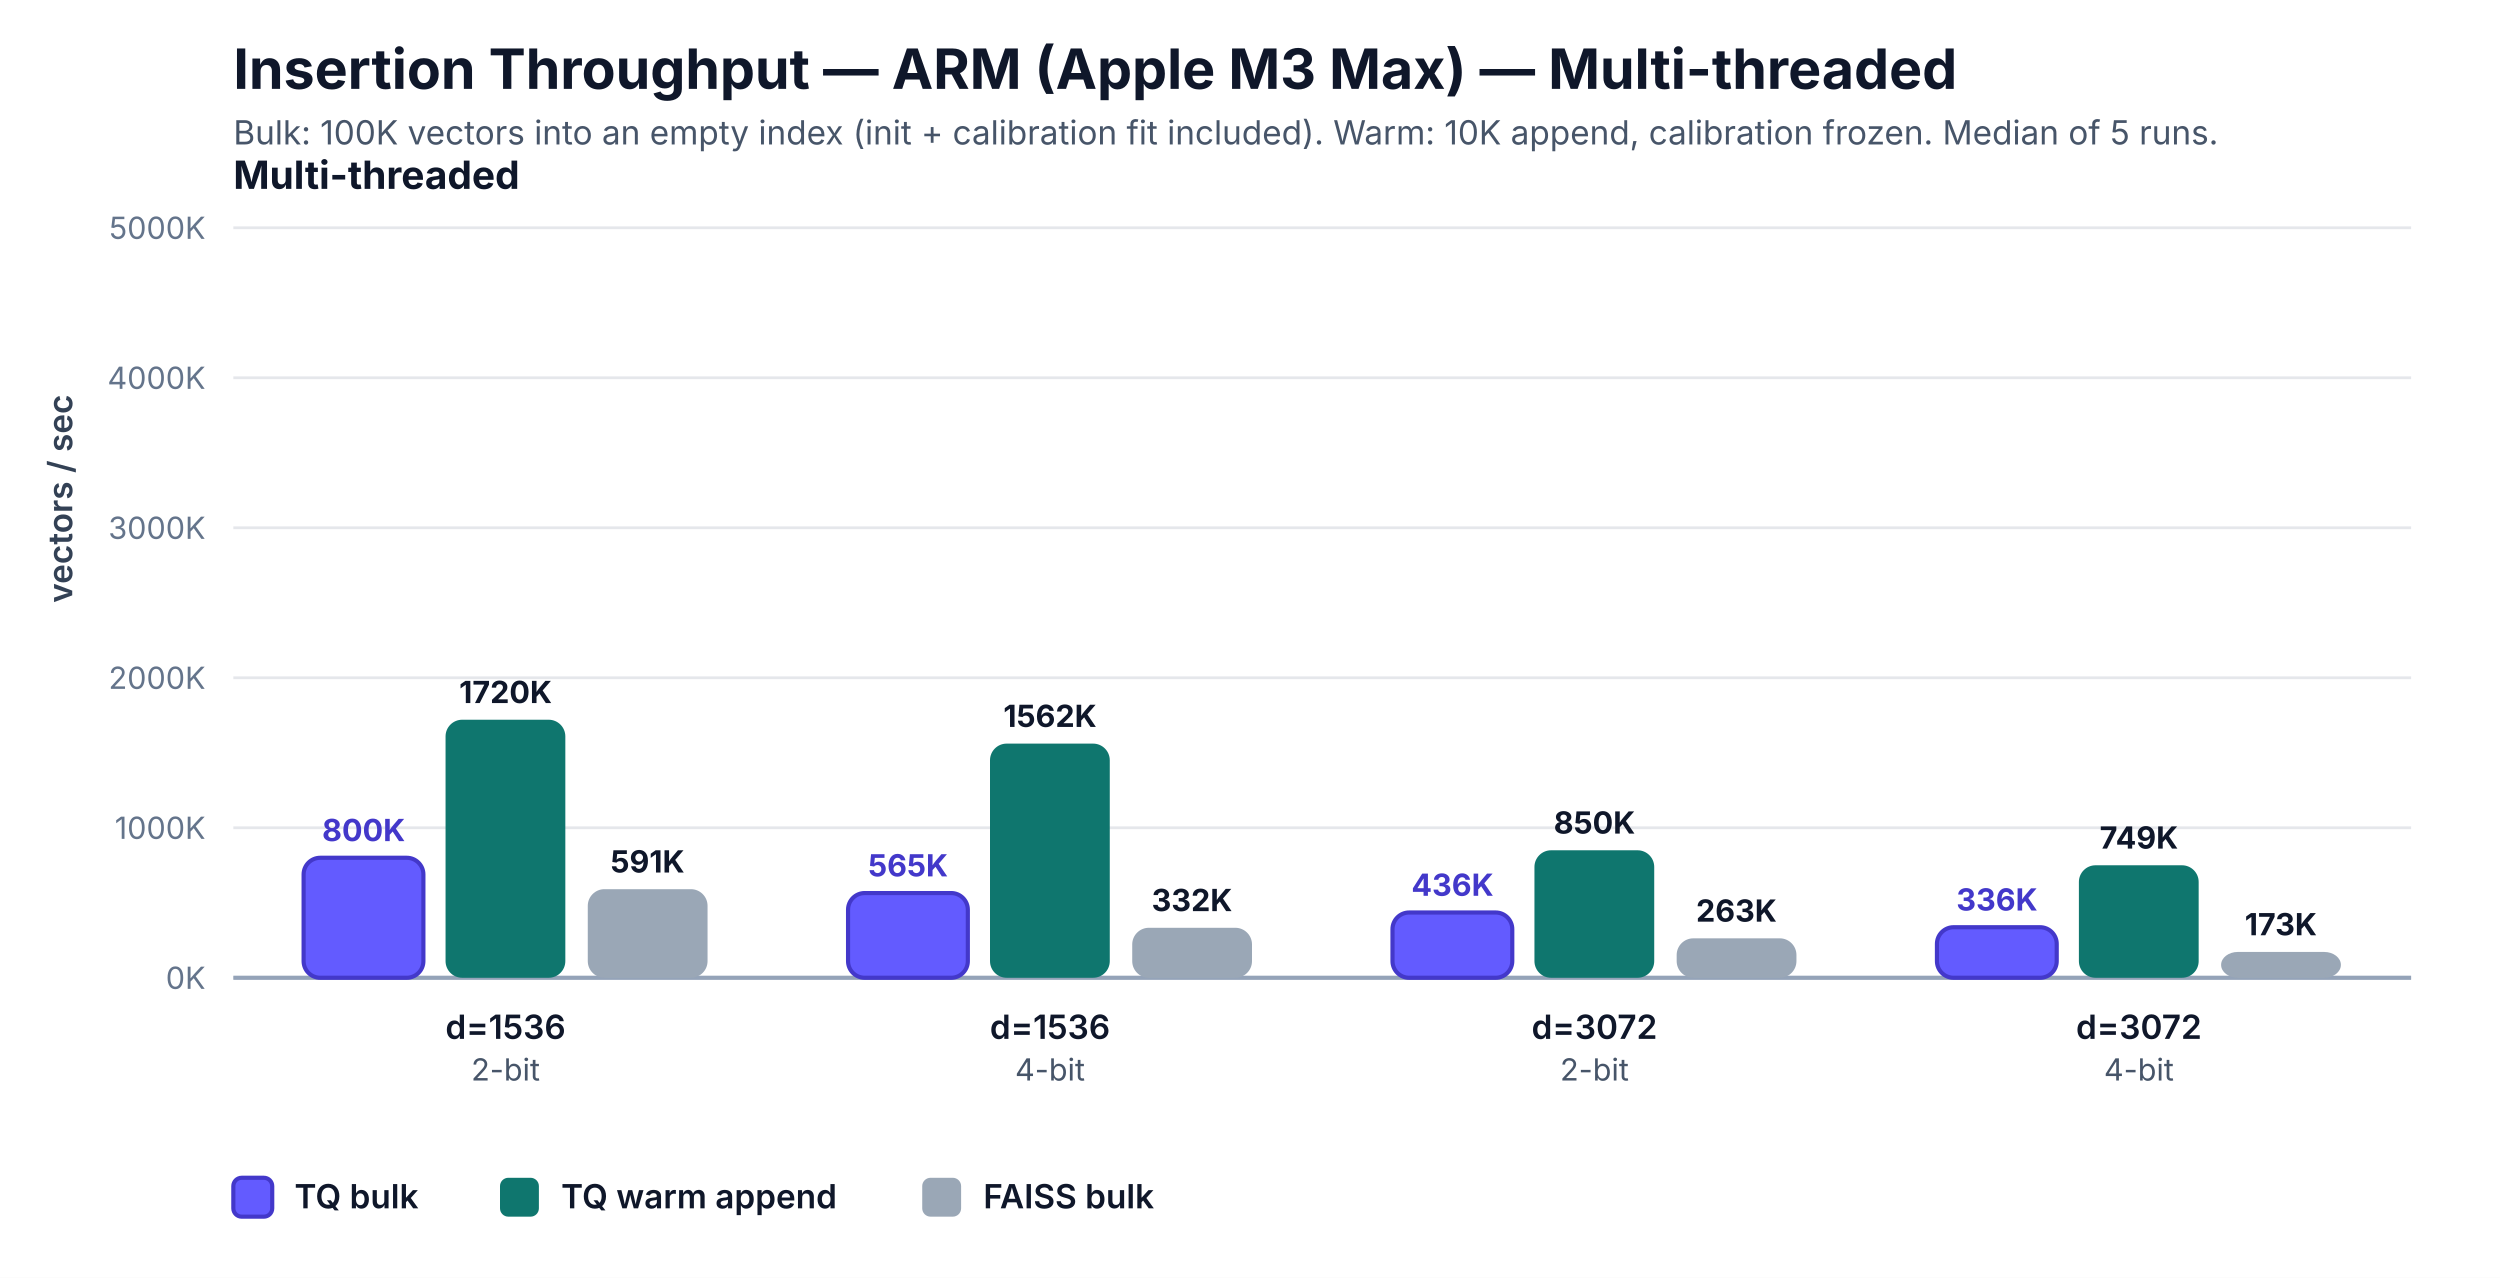
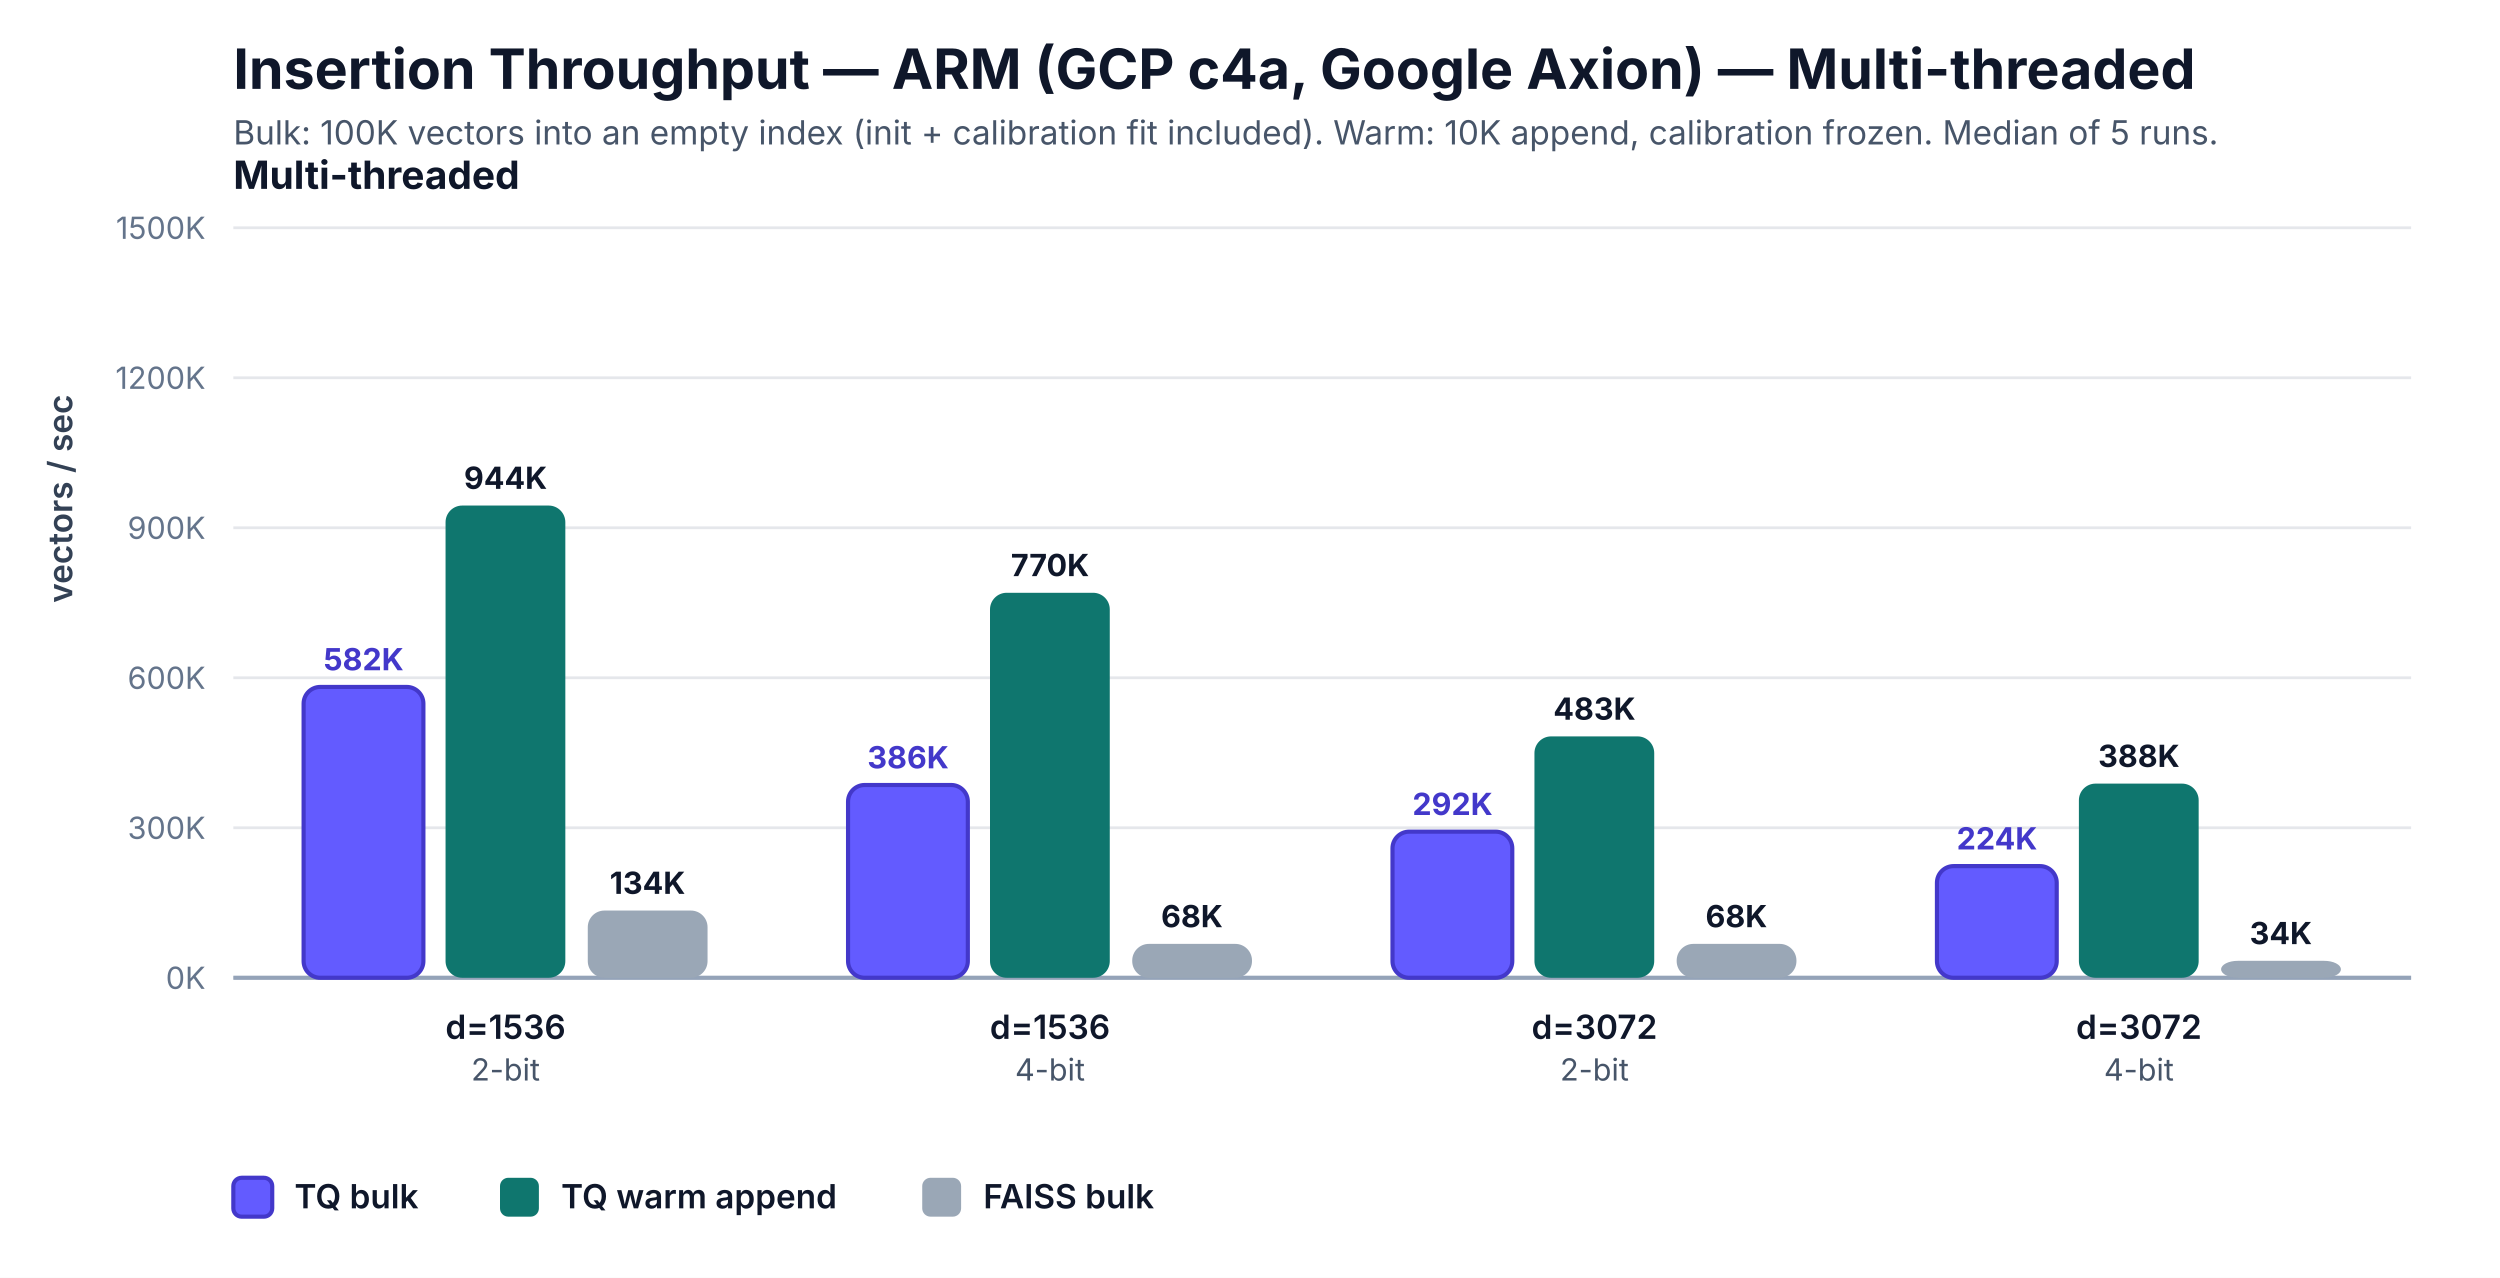
- <svg xmlns="http://www.w3.org/2000/svg" width="900" height="460" viewBox="0 0 900 460" role="img" aria-label="Insertion Throughput — ARM (Apple M3 Max) — Multi-threaded">
+ <svg xmlns="http://www.w3.org/2000/svg" width="900" height="460" viewBox="0 0 900 460" role="img" aria-label="Insertion Throughput — ARM (GCP c4a, Google Axion) — Multi-threaded">
  <style>
  .title { font: 700 20px -apple-system, BlinkMacSystemFont, "Segoe UI", sans-serif; fill: #0f172a; }
  .subtitle { font: 400 12px -apple-system, BlinkMacSystemFont, "Segoe UI", sans-serif; fill: #475569; }
  .panel { font: 700 14px -apple-system, BlinkMacSystemFont, "Segoe UI", sans-serif; fill: #0f172a; }
  .label { font: 600 12px -apple-system, BlinkMacSystemFont, "Segoe UI", sans-serif; fill: #0f172a; }
  .secondary { font: 400 11px -apple-system, BlinkMacSystemFont, "Segoe UI", sans-serif; fill: #475569; }
  .tick { font: 400 11px -apple-system, BlinkMacSystemFont, "Segoe UI", sans-serif; fill: #64748b; }
  .value { font: 700 11px -apple-system, BlinkMacSystemFont, "Segoe UI", sans-serif; fill: #0f172a; }
  .value-accent { font: 700 11px -apple-system, BlinkMacSystemFont, "Segoe UI", sans-serif; fill: #4338ca; }
  .axis { font: 600 12px -apple-system, BlinkMacSystemFont, "Segoe UI", sans-serif; fill: #334155; }
  .legend { font: 600 12px -apple-system, BlinkMacSystemFont, "Segoe UI", sans-serif; fill: #0f172a; }
</style>
  <rect width="100%" height="100%" fill="#ffffff" />
-   <text x="84" y="32" class="title">Insertion Throughput — ARM (Apple M3 Max) — Multi-threaded</text>
+   <text x="84" y="32" class="title">Insertion Throughput — ARM (GCP c4a, Google Axion) — Multi-threaded</text>
  <text x="84" y="52" class="subtitle">Bulk: 100K vectors into an empty index (init + calibration fit included). Warm: 10K append, calibration frozen. Median of 5 runs.</text>
  <line x1="84" y1="352.0" x2="868" y2="352.0" stroke="#e5e7eb" stroke-width="1" />
  <text x="74" y="356.0" text-anchor="end" class="tick">0K</text>
  <line x1="84" y1="298.0" x2="868" y2="298.0" stroke="#e5e7eb" stroke-width="1" />
-   <text x="74" y="302.0" text-anchor="end" class="tick">1000K</text>
+   <text x="74" y="302.0" text-anchor="end" class="tick">300K</text>
  <line x1="84" y1="244.0" x2="868" y2="244.0" stroke="#e5e7eb" stroke-width="1" />
-   <text x="74" y="248.0" text-anchor="end" class="tick">2000K</text>
+   <text x="74" y="248.0" text-anchor="end" class="tick">600K</text>
  <line x1="84" y1="190.0" x2="868" y2="190.0" stroke="#e5e7eb" stroke-width="1" />
-   <text x="74" y="194.0" text-anchor="end" class="tick">3000K</text>
+   <text x="74" y="194.0" text-anchor="end" class="tick">900K</text>
  <line x1="84" y1="136.0" x2="868" y2="136.0" stroke="#e5e7eb" stroke-width="1" />
-   <text x="74" y="140.0" text-anchor="end" class="tick">4000K</text>
+   <text x="74" y="140.0" text-anchor="end" class="tick">1200K</text>
  <line x1="84" y1="82.0" x2="868" y2="82.0" stroke="#e5e7eb" stroke-width="1" />
-   <text x="74" y="86.0" text-anchor="end" class="tick">5000K</text>
+   <text x="74" y="86.0" text-anchor="end" class="tick">1500K</text>
  <line x1="84" y1="352.0" x2="868" y2="352.0" stroke="#94a3b8" stroke-width="1.5" />
  <text x="84" y="68" class="panel">Multi-threaded</text>
-   <rect x="109.3" y="308.8" width="43.12" height="43.2" rx="6" fill="#635bff" stroke="#4338ca" stroke-width="1.5" />
-   <text x="130.9" y="302.8" text-anchor="middle" class="value-accent">800K</text>
-   <rect x="160.4" y="259.1" width="43.12" height="92.9" rx="6" fill="#0f766e" />
-   <text x="182.0" y="253.1" text-anchor="middle" class="value">1720K</text>
-   <rect x="211.6" y="320.1" width="43.12" height="31.9" rx="6" fill="#9aa7b6" />
-   <text x="233.1" y="314.1" text-anchor="middle" class="value">591K</text>
+   <rect x="109.3" y="247.3" width="43.12" height="104.7" rx="6" fill="#635bff" stroke="#4338ca" stroke-width="1.5" />
+   <text x="130.9" y="241.3" text-anchor="middle" class="value-accent">582K</text>
+   <rect x="160.4" y="182.0" width="43.12" height="170.0" rx="6" fill="#0f766e" />
+   <text x="182.0" y="176.0" text-anchor="middle" class="value">944K</text>
+   <rect x="211.6" y="327.8" width="43.12" height="24.2" rx="6" fill="#9aa7b6" />
+   <text x="233.1" y="321.8" text-anchor="middle" class="value">134K</text>
  <text x="182.0" y="374" text-anchor="middle" class="label">d=1536</text>
  <text x="182.0" y="389" text-anchor="middle" class="secondary">2-bit</text>
-   <rect x="305.3" y="321.5" width="43.12" height="30.5" rx="6" fill="#635bff" stroke="#4338ca" stroke-width="1.5" />
-   <text x="326.9" y="315.5" text-anchor="middle" class="value-accent">565K</text>
-   <rect x="356.4" y="267.7" width="43.12" height="84.3" rx="6" fill="#0f766e" />
-   <text x="378.0" y="261.7" text-anchor="middle" class="value">1562K</text>
-   <rect x="407.6" y="334.0" width="43.12" height="18.0" rx="6" fill="#9aa7b6" />
-   <text x="429.1" y="328.0" text-anchor="middle" class="value">332K</text>
+   <rect x="305.3" y="282.6" width="43.12" height="69.4" rx="6" fill="#635bff" stroke="#4338ca" stroke-width="1.5" />
+   <text x="326.9" y="276.6" text-anchor="middle" class="value-accent">386K</text>
+   <rect x="356.4" y="213.4" width="43.12" height="138.6" rx="6" fill="#0f766e" />
+   <text x="378.0" y="207.4" text-anchor="middle" class="value">770K</text>
+   <rect x="407.6" y="339.8" width="43.12" height="12.2" rx="6" fill="#9aa7b6" />
+   <text x="429.1" y="333.8" text-anchor="middle" class="value">68K</text>
  <text x="378.0" y="374" text-anchor="middle" class="label">d=1536</text>
  <text x="378.0" y="389" text-anchor="middle" class="secondary">4-bit</text>
-   <rect x="501.3" y="328.5" width="43.12" height="23.5" rx="6" fill="#635bff" stroke="#4338ca" stroke-width="1.5" />
-   <text x="522.9" y="322.5" text-anchor="middle" class="value-accent">436K</text>
-   <rect x="552.4" y="306.1" width="43.12" height="45.9" rx="6" fill="#0f766e" />
-   <text x="574.0" y="300.1" text-anchor="middle" class="value">850K</text>
-   <rect x="603.6" y="337.8" width="43.12" height="14.2" rx="6" fill="#9aa7b6" />
-   <text x="625.1" y="331.8" text-anchor="middle" class="value">263K</text>
+   <rect x="501.3" y="299.4" width="43.12" height="52.6" rx="6" fill="#635bff" stroke="#4338ca" stroke-width="1.5" />
+   <text x="522.9" y="293.4" text-anchor="middle" class="value-accent">292K</text>
+   <rect x="552.4" y="265.1" width="43.12" height="86.9" rx="6" fill="#0f766e" />
+   <text x="574.0" y="259.1" text-anchor="middle" class="value">483K</text>
+   <rect x="603.6" y="339.8" width="43.12" height="12.2" rx="6" fill="#9aa7b6" />
+   <text x="625.1" y="333.8" text-anchor="middle" class="value">68K</text>
  <text x="574.0" y="374" text-anchor="middle" class="label">d=3072</text>
  <text x="574.0" y="389" text-anchor="middle" class="secondary">2-bit</text>
-   <rect x="697.3" y="333.8" width="43.12" height="18.2" rx="6" fill="#635bff" stroke="#4338ca" stroke-width="1.5" />
-   <text x="718.9" y="327.8" text-anchor="middle" class="value-accent">336K</text>
-   <rect x="748.4" y="311.5" width="43.12" height="40.5" rx="6" fill="#0f766e" />
-   <text x="770.0" y="305.5" text-anchor="middle" class="value">749K</text>
-   <rect x="799.6" y="342.7" width="43.12" height="9.3" rx="6" fill="#9aa7b6" />
-   <text x="821.1" y="336.7" text-anchor="middle" class="value">173K</text>
+   <rect x="697.3" y="311.8" width="43.12" height="40.2" rx="6" fill="#635bff" stroke="#4338ca" stroke-width="1.5" />
+   <text x="718.9" y="305.8" text-anchor="middle" class="value-accent">224K</text>
+   <rect x="748.4" y="282.1" width="43.12" height="69.9" rx="6" fill="#0f766e" />
+   <text x="770.0" y="276.1" text-anchor="middle" class="value">388K</text>
+   <rect x="799.6" y="345.9" width="43.12" height="6.1" rx="6" fill="#9aa7b6" />
+   <text x="821.1" y="339.9" text-anchor="middle" class="value">34K</text>
  <text x="770.0" y="374" text-anchor="middle" class="label">d=3072</text>
  <text x="770.0" y="389" text-anchor="middle" class="secondary">4-bit</text>
  <text x="26" y="217.0" transform="rotate(-90, 26, 217.0)" class="axis">vectors / sec</text>
  <rect x="84" y="424" width="14" height="14" rx="3" fill="#635bff" stroke="#4338ca" stroke-width="1.5" />
  <text x="106" y="435" class="legend">TQ bulk</text>
  <rect x="180" y="424" width="14" height="14" rx="3" fill="#0f766e" />
  <text x="202" y="435" class="legend">TQ warm append</text>
  <rect x="332" y="424" width="14" height="14" rx="3" fill="#9aa7b6" />
  <text x="354" y="435" class="legend">FAISS bulk</text>
</svg>
